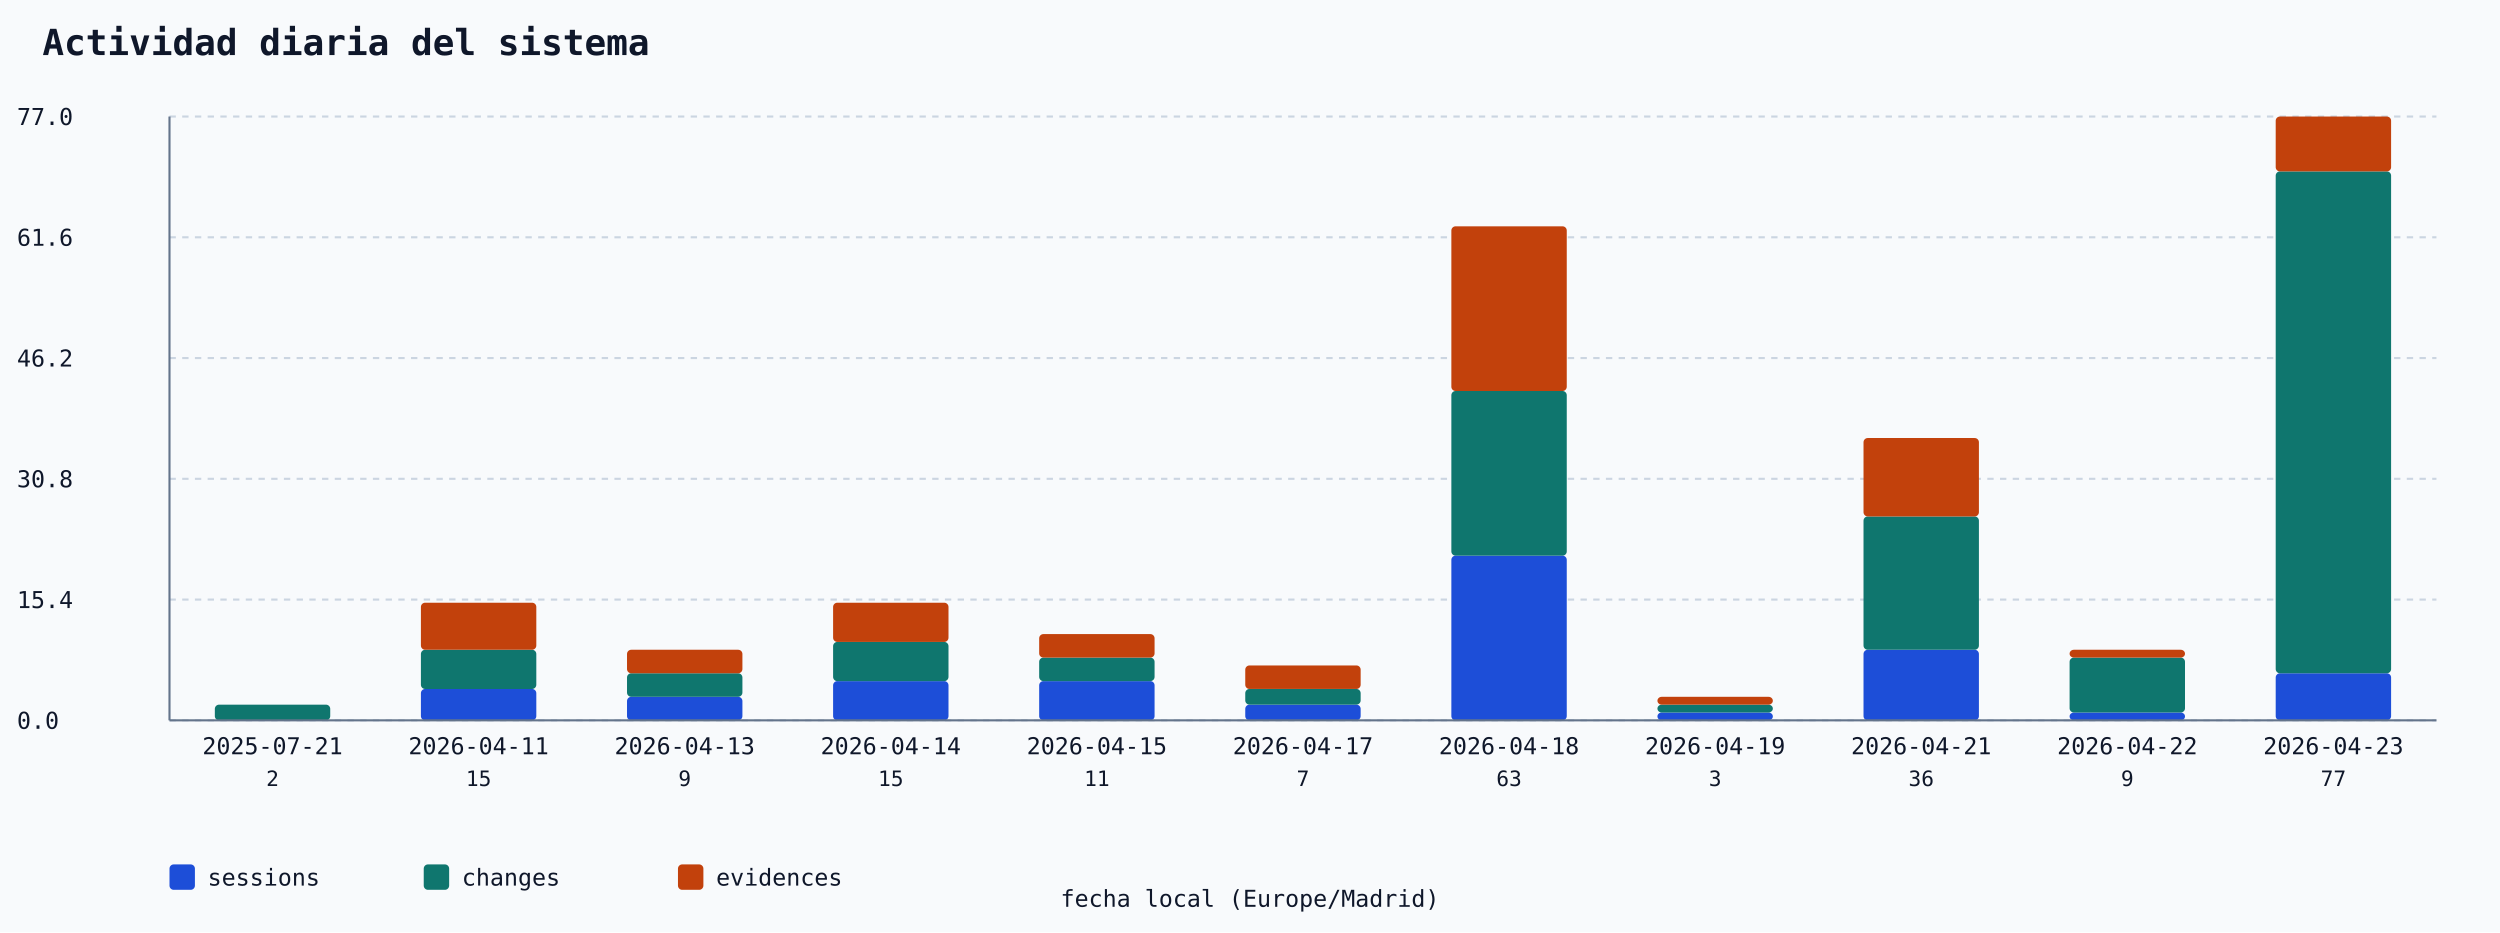
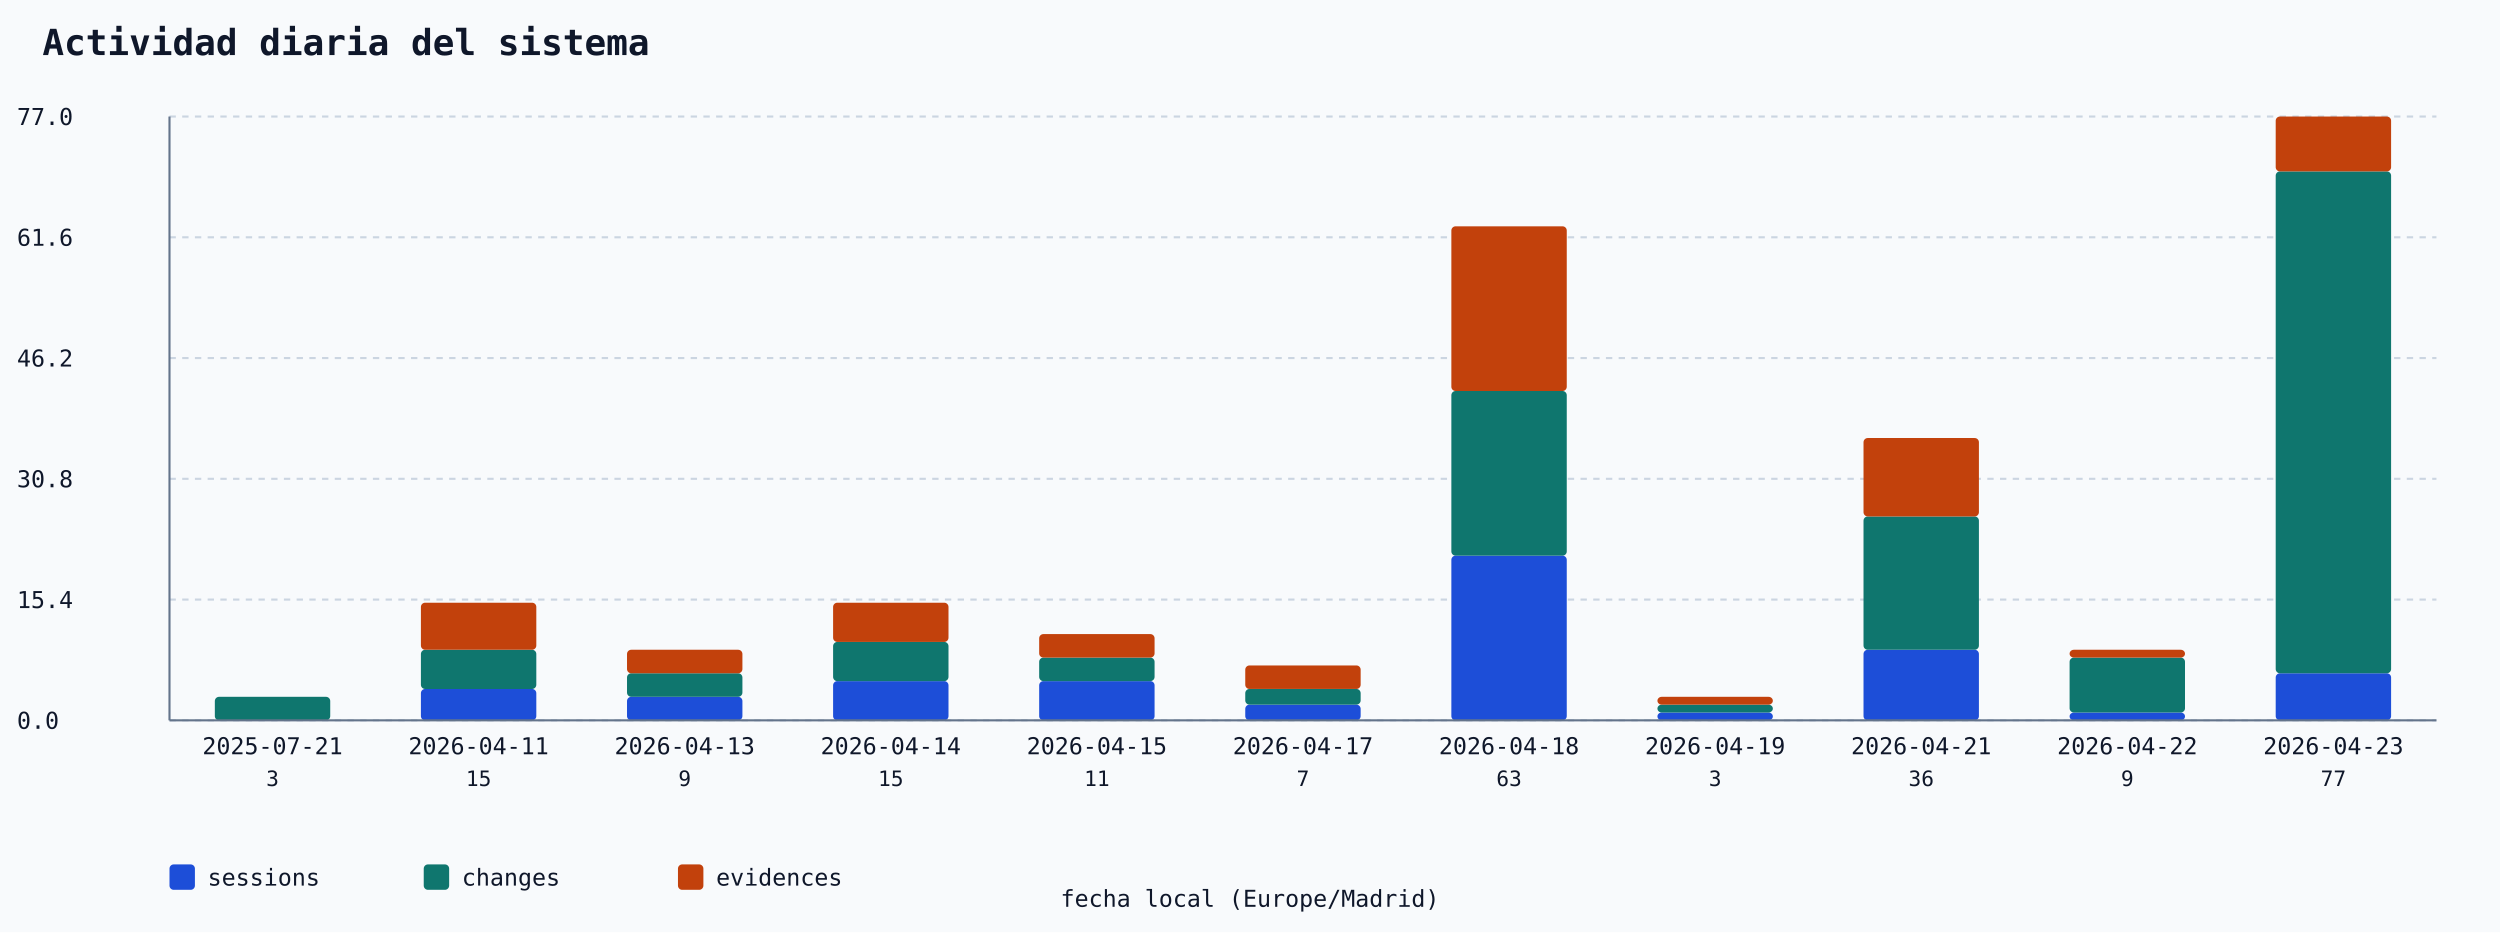
<svg xmlns="http://www.w3.org/2000/svg" width="1180" height="440" viewBox="0 0 1180 440">
  <style>
text { font-family: Menlo, Consolas, monospace; fill: #0f172a; }
.axis { stroke: #64748b; stroke-width: 1; }
.grid { stroke: #cbd5e1; stroke-width: 1; stroke-dasharray: 3 3; }
.title { font-size: 17px; font-weight: 700; }
.label { font-size: 11px; }
.small { font-size: 10px; }
</style>
  <rect x="0" y="0" width="1180" height="440" fill="#f8fafc" />
  <text x="20" y="26" class="title">Actividad diaria del sistema</text>
  <line x1="80" y1="340.00" x2="1150" y2="340.00" class="grid" />
  <text x="8" y="344.00" class="label">0.0</text>
  <line x1="80" y1="283.00" x2="1150" y2="283.00" class="grid" />
  <text x="8" y="287.00" class="label">15.4</text>
  <line x1="80" y1="226.00" x2="1150" y2="226.00" class="grid" />
  <text x="8" y="230.00" class="label">30.8</text>
  <line x1="80" y1="169.00" x2="1150" y2="169.00" class="grid" />
  <text x="8" y="173.00" class="label">46.2</text>
  <line x1="80" y1="112.00" x2="1150" y2="112.00" class="grid" />
  <text x="8" y="116.00" class="label">61.6</text>
  <line x1="80" y1="55.00" x2="1150" y2="55.00" class="grid" />
  <text x="8" y="59.00" class="label">77.0</text>
-   <rect x="101.40" y="332.60" width="54.47" height="7.40" fill="#0f766e" rx="2" />
+   <rect x="101.40" y="328.90" width="54.47" height="11.10" fill="#0f766e" rx="2" />
  <text x="128.64" y="356.00" text-anchor="middle" class="label">2025-07-21</text>
-   <text x="128.64" y="371.00" text-anchor="middle" class="small">2</text>
+   <text x="128.64" y="371.00" text-anchor="middle" class="small">3</text>
  <rect x="198.67" y="325.19" width="54.47" height="14.81" fill="#1d4ed8" rx="2" />
  <rect x="198.67" y="306.69" width="54.47" height="18.51" fill="#0f766e" rx="2" />
  <rect x="198.67" y="284.48" width="54.47" height="22.21" fill="#c2410c" rx="2" />
  <text x="225.91" y="356.00" text-anchor="middle" class="label">2026-04-11</text>
  <text x="225.91" y="371.00" text-anchor="middle" class="small">15</text>
  <rect x="295.95" y="328.90" width="54.47" height="11.10" fill="#1d4ed8" rx="2" />
  <rect x="295.95" y="317.79" width="54.47" height="11.10" fill="#0f766e" rx="2" />
  <rect x="295.95" y="306.69" width="54.47" height="11.10" fill="#c2410c" rx="2" />
  <text x="323.18" y="356.00" text-anchor="middle" class="label">2026-04-13</text>
  <text x="323.18" y="371.00" text-anchor="middle" class="small">9</text>
  <rect x="393.22" y="321.49" width="54.47" height="18.51" fill="#1d4ed8" rx="2" />
  <rect x="393.22" y="302.99" width="54.47" height="18.51" fill="#0f766e" rx="2" />
  <rect x="393.22" y="284.48" width="54.47" height="18.51" fill="#c2410c" rx="2" />
  <text x="420.45" y="356.00" text-anchor="middle" class="label">2026-04-14</text>
  <text x="420.45" y="371.00" text-anchor="middle" class="small">15</text>
  <rect x="490.49" y="321.49" width="54.47" height="18.51" fill="#1d4ed8" rx="2" />
  <rect x="490.49" y="310.39" width="54.47" height="11.10" fill="#0f766e" rx="2" />
  <rect x="490.49" y="299.29" width="54.47" height="11.10" fill="#c2410c" rx="2" />
  <text x="517.73" y="356.00" text-anchor="middle" class="label">2026-04-15</text>
  <text x="517.73" y="371.00" text-anchor="middle" class="small">11</text>
  <rect x="587.76" y="332.60" width="54.47" height="7.40" fill="#1d4ed8" rx="2" />
  <rect x="587.76" y="325.19" width="54.47" height="7.40" fill="#0f766e" rx="2" />
  <rect x="587.76" y="314.09" width="54.47" height="11.10" fill="#c2410c" rx="2" />
  <text x="615.00" y="356.00" text-anchor="middle" class="label">2026-04-17</text>
  <text x="615.00" y="371.00" text-anchor="middle" class="small">7</text>
  <rect x="685.04" y="262.27" width="54.47" height="77.73" fill="#1d4ed8" rx="2" />
  <rect x="685.04" y="184.55" width="54.47" height="77.73" fill="#0f766e" rx="2" />
  <rect x="685.04" y="106.82" width="54.47" height="77.73" fill="#c2410c" rx="2" />
  <text x="712.27" y="356.00" text-anchor="middle" class="label">2026-04-18</text>
  <text x="712.27" y="371.00" text-anchor="middle" class="small">63</text>
  <rect x="782.31" y="336.30" width="54.47" height="3.70" fill="#1d4ed8" rx="2" />
  <rect x="782.31" y="332.60" width="54.47" height="3.70" fill="#0f766e" rx="2" />
  <rect x="782.31" y="328.90" width="54.47" height="3.70" fill="#c2410c" rx="2" />
  <text x="809.55" y="356.00" text-anchor="middle" class="label">2026-04-19</text>
  <text x="809.55" y="371.00" text-anchor="middle" class="small">3</text>
  <rect x="879.58" y="306.69" width="54.47" height="33.31" fill="#1d4ed8" rx="2" />
  <rect x="879.58" y="243.77" width="54.47" height="62.92" fill="#0f766e" rx="2" />
  <rect x="879.58" y="206.75" width="54.47" height="37.01" fill="#c2410c" rx="2" />
  <text x="906.82" y="356.00" text-anchor="middle" class="label">2026-04-21</text>
  <text x="906.82" y="371.00" text-anchor="middle" class="small">36</text>
  <rect x="976.85" y="336.30" width="54.47" height="3.70" fill="#1d4ed8" rx="2" />
  <rect x="976.85" y="310.39" width="54.47" height="25.91" fill="#0f766e" rx="2" />
  <rect x="976.85" y="306.69" width="54.47" height="3.70" fill="#c2410c" rx="2" />
  <text x="1004.09" y="356.00" text-anchor="middle" class="label">2026-04-22</text>
  <text x="1004.09" y="371.00" text-anchor="middle" class="small">9</text>
  <rect x="1074.13" y="317.79" width="54.47" height="22.21" fill="#1d4ed8" rx="2" />
  <rect x="1074.13" y="80.91" width="54.47" height="236.88" fill="#0f766e" rx="2" />
  <rect x="1074.13" y="55.00" width="54.47" height="25.91" fill="#c2410c" rx="2" />
  <text x="1101.36" y="356.00" text-anchor="middle" class="label">2026-04-23</text>
  <text x="1101.36" y="371.00" text-anchor="middle" class="small">77</text>
  <rect x="80" y="408" width="12" height="12" fill="#1d4ed8" rx="2" />
  <text x="98" y="418" class="label">sessions</text>
  <rect x="200" y="408" width="12" height="12" fill="#0f766e" rx="2" />
  <text x="218" y="418" class="label">changes</text>
  <rect x="320" y="408" width="12" height="12" fill="#c2410c" rx="2" />
  <text x="338" y="418" class="label">evidences</text>
  <line x1="80" y1="340" x2="1150" y2="340" class="axis" />
  <line x1="80" y1="55" x2="80" y2="340" class="axis" />
  <text x="590" y="428" text-anchor="middle" class="label">fecha local (Europe/Madrid)</text>
</svg>
